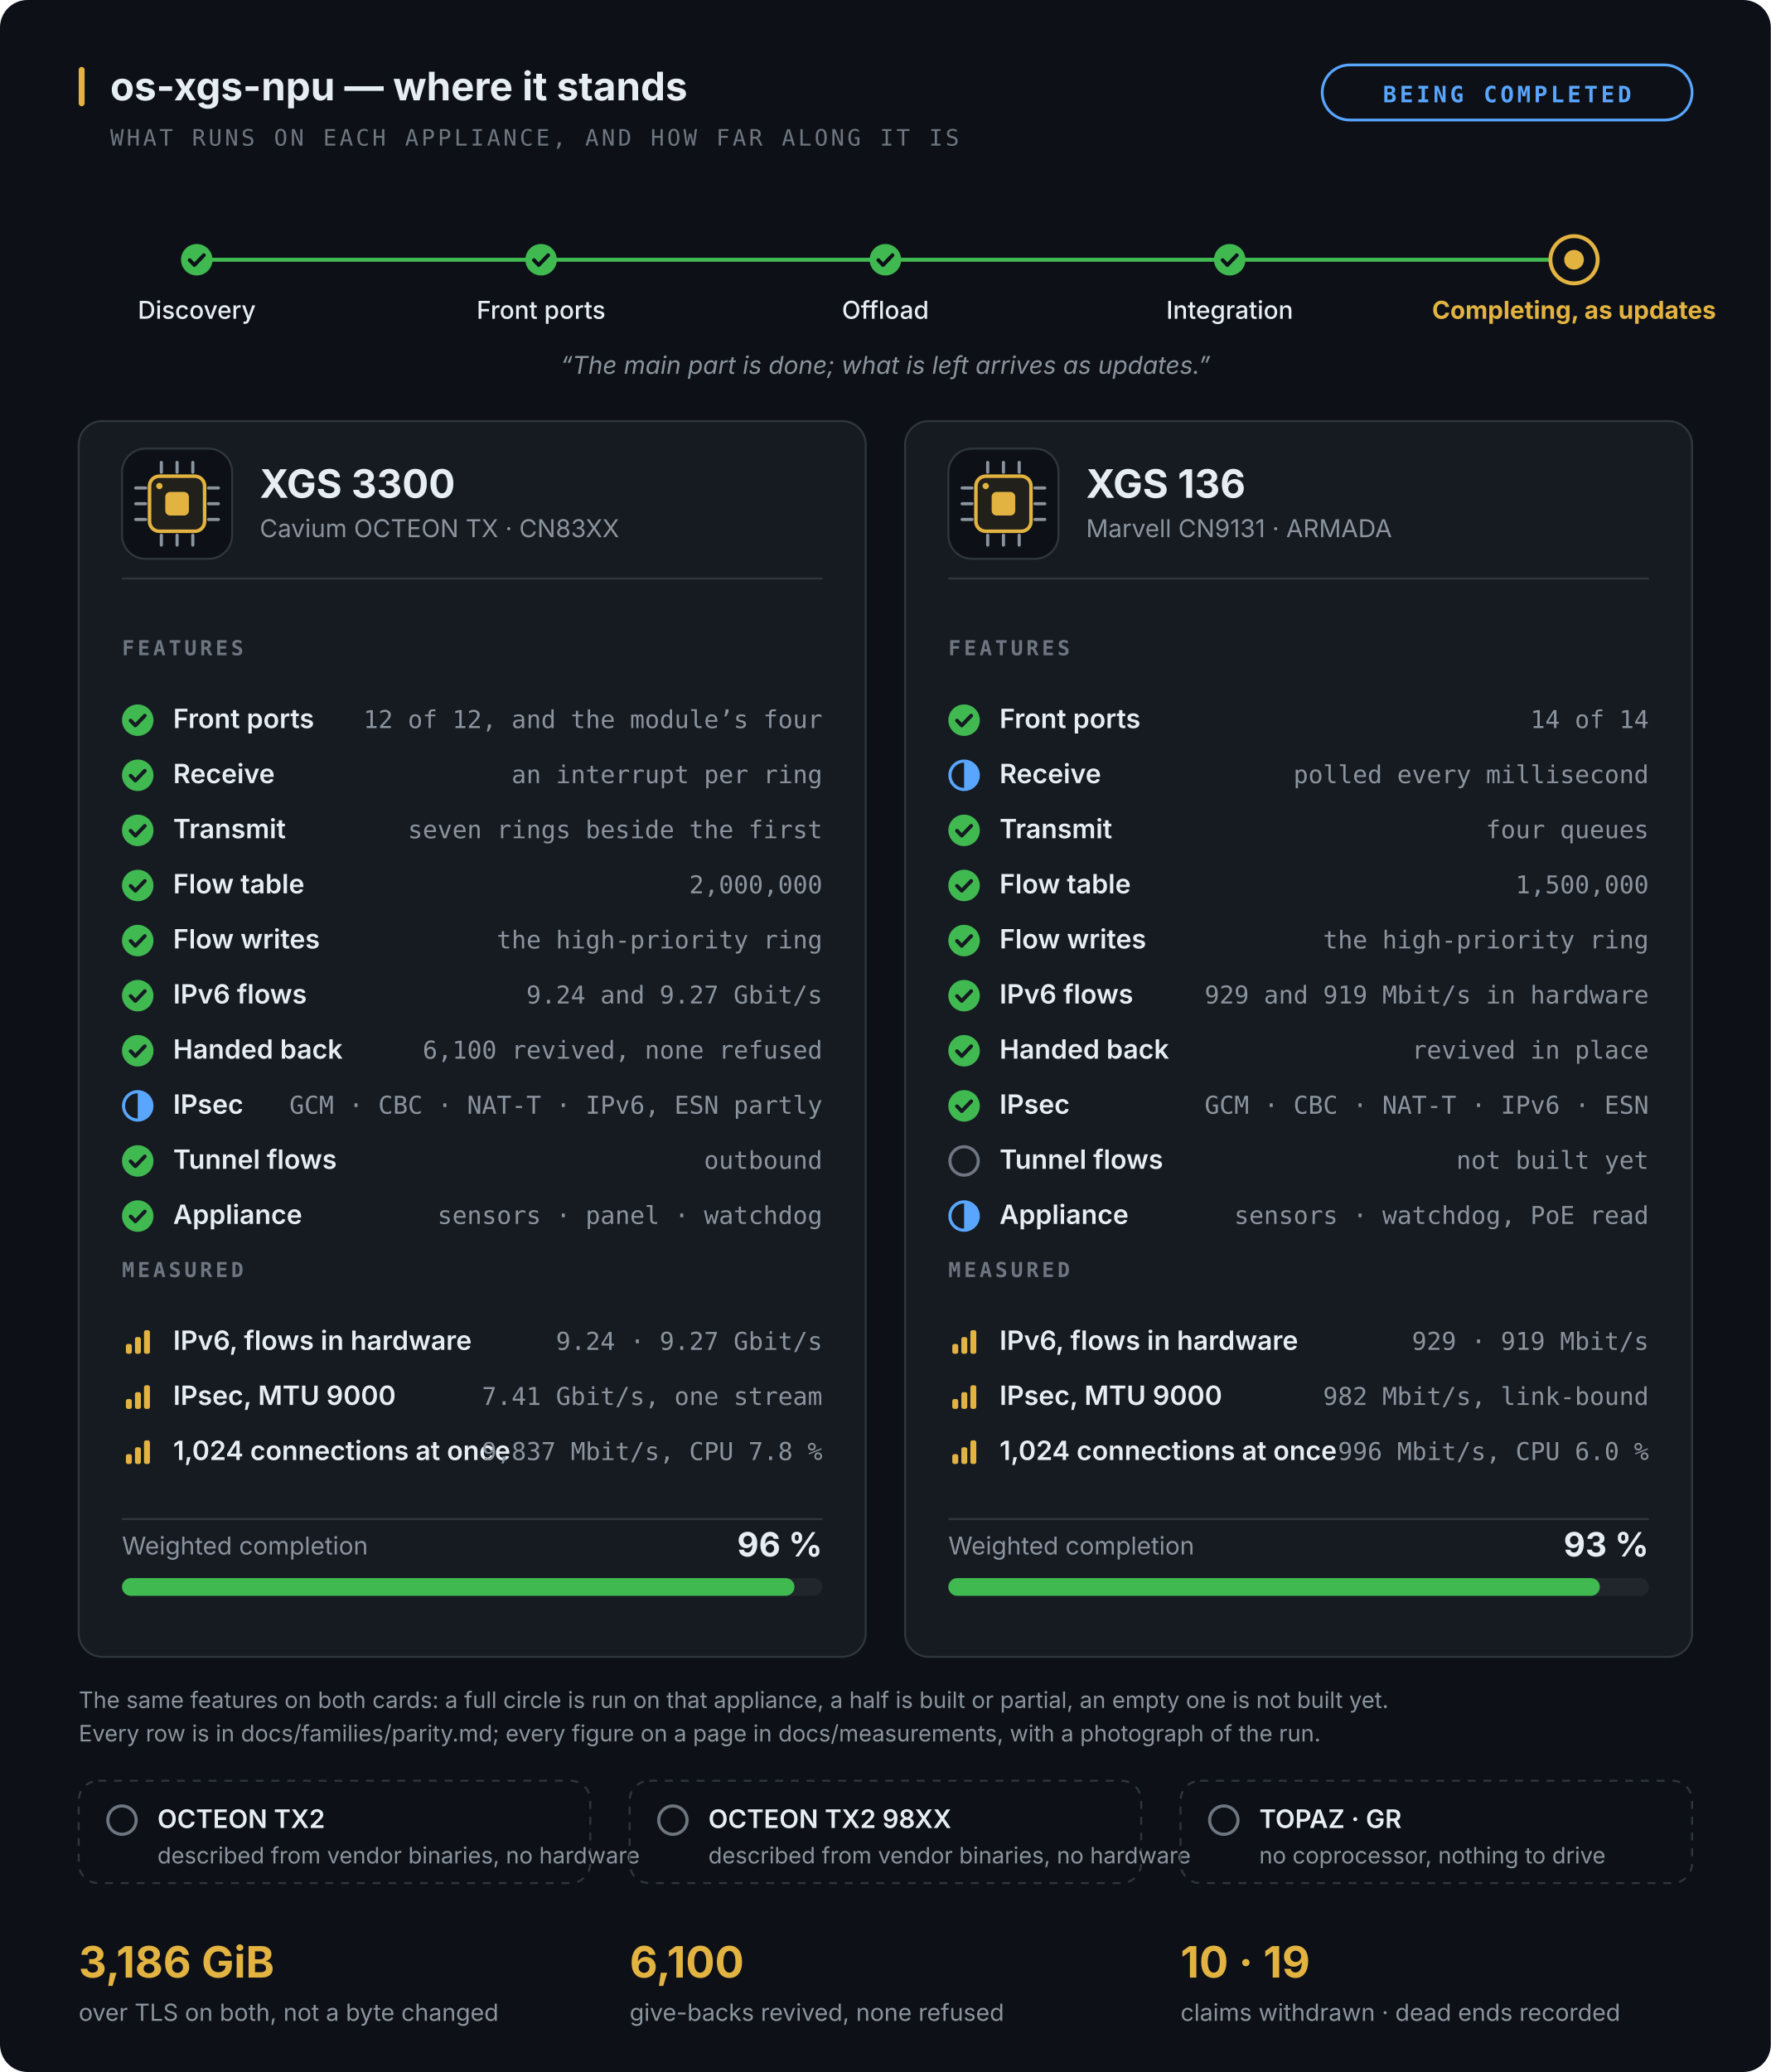
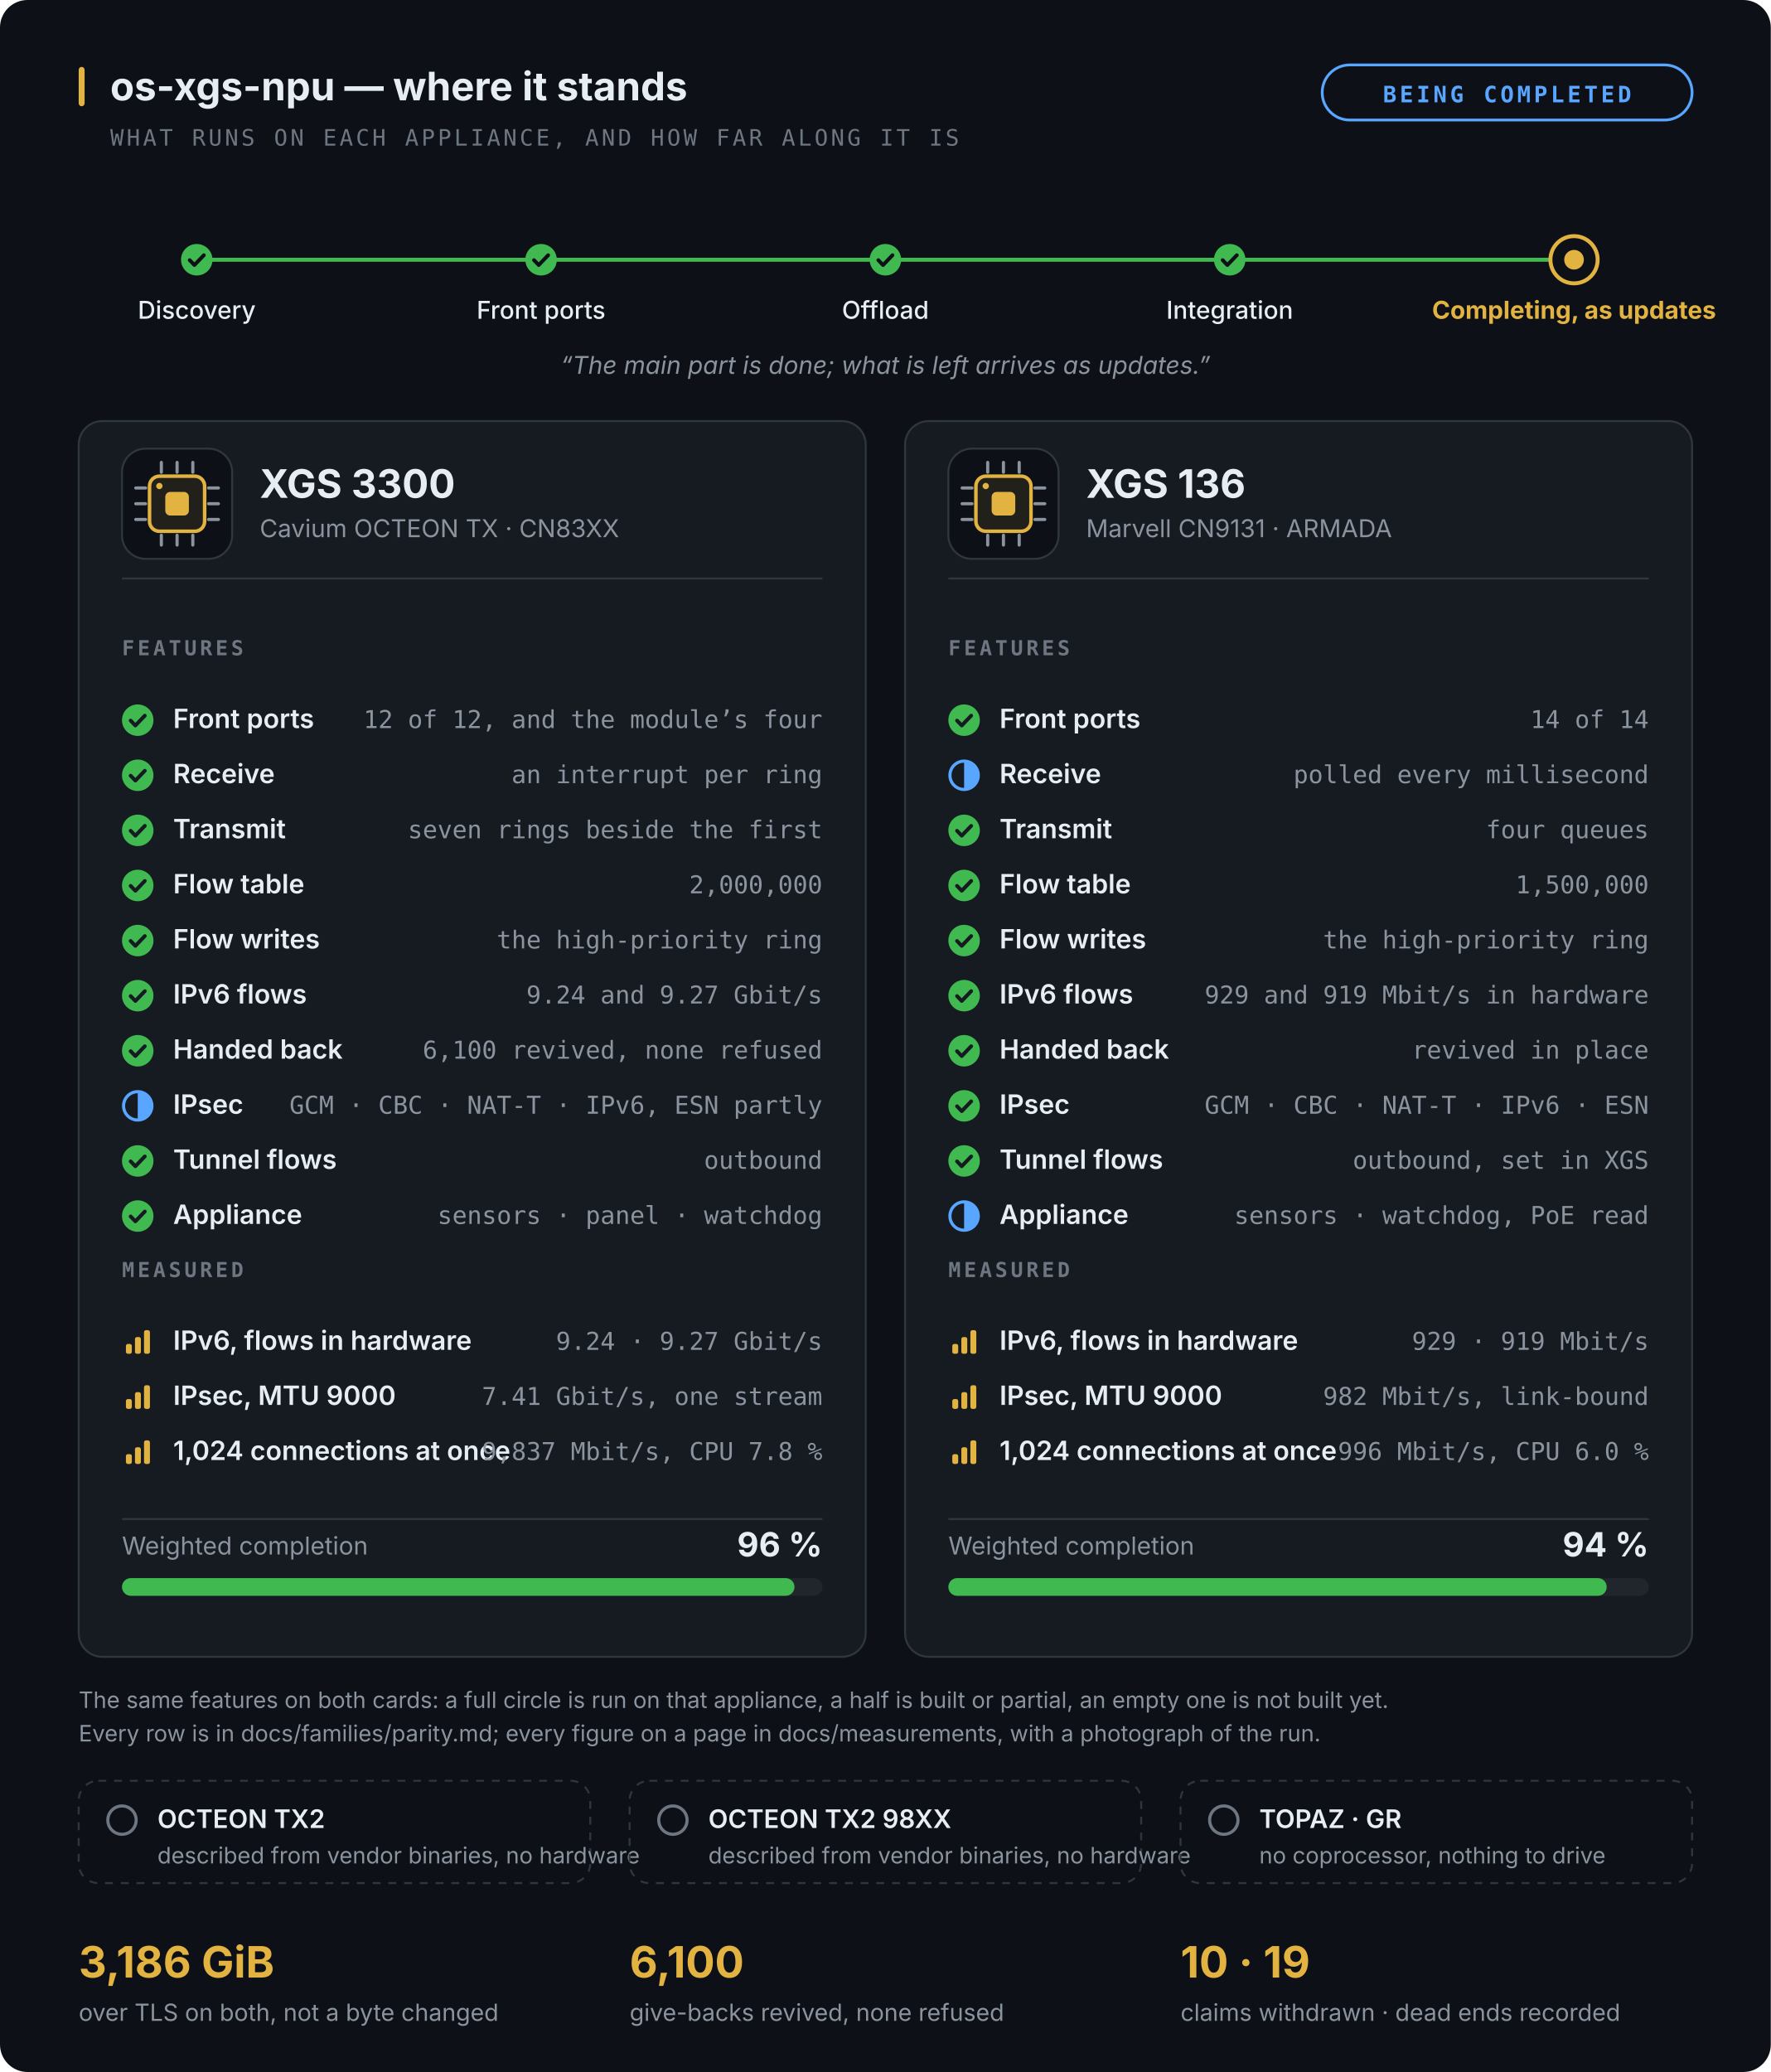
- <svg xmlns="http://www.w3.org/2000/svg" viewBox="0 0 900 1053" width="900" height="1053" role="img" aria-label="os-xgs-npu status. Stage: discovery, front ports, offload and integration done, the work-in-progress notice lifted; what is left being completed as updates. XGS 3300, Cavium OCTEON TX and CN83XX: Front ports: 12 of 12, and the module's four; Receive: an interrupt per ring; Transmit: seven rings beside the first; Flow table: 2,000,000; Flow writes: the high-priority ring; IPv6 flows: 9.24 and 9.27 Gbit/s; Handed back: 6,100 revived, none refused; IPsec: GCM and CBC and NAT-T and IPv6, ESN partly; Tunnel flows: outbound; Appliance: sensors and panel and watchdog; IPv6, flows in hardware: 9.24 and 9.27 Gbit/s; IPsec, MTU 9000: 7.41 Gbit/s, one stream; 1,024 connections at once: 9,837 Mbit/s, CPU 7.8 %; weighted completion 96 per cent. XGS 136, Marvell CN9131 and ARMADA: Front ports: 14 of 14; Receive: polled every millisecond; Transmit: four queues; Flow table: 1,500,000; Flow writes: the high-priority ring; IPv6 flows: 929 and 919 Mbit/s in hardware; Handed back: revived in place; IPsec: GCM and CBC and NAT-T and IPv6 and ESN; Tunnel flows: not built yet; Appliance: sensors and watchdog, PoE read; IPv6, flows in hardware: 929 and 919 Mbit/s; IPsec, MTU 9000: 982 Mbit/s, link-bound; 1,024 connections at once: 996 Mbit/s, CPU 6.0 %; weighted completion 93 per cent. OCTEON TX2 and TX2 98XX described only; TOPAZ and GR have no coprocessor. 3,186 GiB over TLS on both, not a byte changed; 6,100 give-backs revived, none refused; 10 and 19 claims withdrawn and dead ends recorded.">
+ <svg xmlns="http://www.w3.org/2000/svg" viewBox="0 0 900 1053" width="900" height="1053" role="img" aria-label="os-xgs-npu status. Stage: discovery, front ports, offload and integration done, the work-in-progress notice lifted; what is left being completed as updates. XGS 3300, Cavium OCTEON TX and CN83XX: Front ports: 12 of 12, and the module's four; Receive: an interrupt per ring; Transmit: seven rings beside the first; Flow table: 2,000,000; Flow writes: the high-priority ring; IPv6 flows: 9.24 and 9.27 Gbit/s; Handed back: 6,100 revived, none refused; IPsec: GCM and CBC and NAT-T and IPv6, ESN partly; Tunnel flows: outbound; Appliance: sensors and panel and watchdog; IPv6, flows in hardware: 9.24 and 9.27 Gbit/s; IPsec, MTU 9000: 7.41 Gbit/s, one stream; 1,024 connections at once: 9,837 Mbit/s, CPU 7.8 %; weighted completion 96 per cent. XGS 136, Marvell CN9131 and ARMADA: Front ports: 14 of 14; Receive: polled every millisecond; Transmit: four queues; Flow table: 1,500,000; Flow writes: the high-priority ring; IPv6 flows: 929 and 919 Mbit/s in hardware; Handed back: revived in place; IPsec: GCM and CBC and NAT-T and IPv6 and ESN; Tunnel flows: outbound, set in XGS; Appliance: sensors and watchdog, PoE read; IPv6, flows in hardware: 929 and 919 Mbit/s; IPsec, MTU 9000: 982 Mbit/s, link-bound; 1,024 connections at once: 996 Mbit/s, CPU 6.0 %; weighted completion 94 per cent. OCTEON TX2 and TX2 98XX described only; TOPAZ and GR have no coprocessor. 3,186 GiB over TLS on both, not a byte changed; 6,100 give-backs revived, none refused; 10 and 19 claims withdrawn and dead ends recorded.">
  <rect width="900" height="1053" rx="14" fill="#0D1117" />
  <rect x="40" y="34" width="3" height="20" rx="1.5" fill="#E3B341" />
  <text x="56" y="51" font-family="ui-sans-serif,-apple-system,Segoe UI,Inter,Helvetica,Arial,sans-serif" font-size="20" font-weight="700" fill="#E6EDF3" text-anchor="start">os-xgs-npu — where it stands</text>
  <text x="56" y="74" font-family="ui-monospace,SFMono-Regular,Menlo,Consolas,monospace" font-size="11.5" font-weight="400" fill="#6E7681" text-anchor="start" letter-spacing="1.4">WHAT RUNS ON EACH APPLIANCE, AND HOW FAR ALONG IT IS</text>
  <rect x="672" y="33" width="188" height="28" rx="14" fill="none" stroke="#58A6FF" stroke-width="1.4" />
  <text x="766" y="52" font-family="ui-monospace,SFMono-Regular,Menlo,Consolas,monospace" font-size="11.5" font-weight="700" fill="#58A6FF" text-anchor="middle" letter-spacing="1.6">BEING COMPLETED</text>
  <line x1="100" y1="132" x2="800" y2="132" stroke="#30363D" stroke-width="2" />
  <line x1="100" y1="132" x2="800" y2="132" stroke="#3FB950" stroke-width="2" />
  <circle cx="100" cy="132" r="8" fill="#3FB950" />
  <path d="M96.4 132.2 l2.4 2.5 l4.8 -5" fill="none" stroke="#0D1117" stroke-width="1.9" stroke-linecap="round" stroke-linejoin="round" />
  <text x="100" y="162" font-family="ui-sans-serif,-apple-system,Segoe UI,Inter,Helvetica,Arial,sans-serif" font-size="12.5" font-weight="500" fill="#E6EDF3" text-anchor="middle">Discovery</text>
  <circle cx="275" cy="132" r="8" fill="#3FB950" />
  <path d="M271.4 132.2 l2.4 2.5 l4.8 -5" fill="none" stroke="#0D1117" stroke-width="1.9" stroke-linecap="round" stroke-linejoin="round" />
  <text x="275" y="162" font-family="ui-sans-serif,-apple-system,Segoe UI,Inter,Helvetica,Arial,sans-serif" font-size="12.5" font-weight="500" fill="#E6EDF3" text-anchor="middle">Front ports</text>
  <circle cx="450" cy="132" r="8" fill="#3FB950" />
  <path d="M446.4 132.2 l2.4 2.5 l4.8 -5" fill="none" stroke="#0D1117" stroke-width="1.9" stroke-linecap="round" stroke-linejoin="round" />
  <text x="450" y="162" font-family="ui-sans-serif,-apple-system,Segoe UI,Inter,Helvetica,Arial,sans-serif" font-size="12.5" font-weight="500" fill="#E6EDF3" text-anchor="middle">Offload</text>
  <circle cx="625" cy="132" r="8" fill="#3FB950" />
  <path d="M621.4 132.2 l2.4 2.5 l4.8 -5" fill="none" stroke="#0D1117" stroke-width="1.9" stroke-linecap="round" stroke-linejoin="round" />
  <text x="625" y="162" font-family="ui-sans-serif,-apple-system,Segoe UI,Inter,Helvetica,Arial,sans-serif" font-size="12.5" font-weight="500" fill="#E6EDF3" text-anchor="middle">Integration</text>
  <circle cx="800" cy="132" r="12" fill="#0D1117" stroke="#E3B341" stroke-width="2" />
  <circle cx="800" cy="132" r="5" fill="#E3B341" />
  <text x="800" y="162" font-family="ui-sans-serif,-apple-system,Segoe UI,Inter,Helvetica,Arial,sans-serif" font-size="12.5" font-weight="700" fill="#E3B341" text-anchor="middle">Completing, as updates</text>
  <text x="450.0" y="190" font-family="ui-sans-serif,-apple-system,Segoe UI,Inter,Helvetica,Arial,sans-serif" font-size="12.5" font-weight="400" fill="#8B949E" text-anchor="middle" font-style="italic">“The main part is done; what is left arrives as updates.”</text>
  <rect x="40" y="214" width="400" height="628" rx="12" fill="#161B22" stroke="#30363D" />
  <rect x="62" y="228" width="56" height="56" rx="12" fill="#0D1117" stroke="#30363D" />
  <path d="M82.0 240.0 v-5 M82.0 272.0 v5 M74.0 248.0 h-5 M106.0 248.0 h5" stroke="#8B949E" stroke-width="1.6" stroke-linecap="round" fill="none" />
  <path d="M90.0 240.0 v-5 M90.0 272.0 v5 M74.0 256.0 h-5 M106.0 256.0 h5" stroke="#8B949E" stroke-width="1.6" stroke-linecap="round" fill="none" />
  <path d="M98.0 240.0 v-5 M98.0 272.0 v5 M74.0 264.0 h-5 M106.0 264.0 h5" stroke="#8B949E" stroke-width="1.6" stroke-linecap="round" fill="none" />
  <rect x="76.0" y="242.0" width="28" height="28" rx="5" fill="#E3B341" fill-opacity="0.10" stroke="#E3B341" stroke-width="1.8" />
  <rect x="84.0" y="250.0" width="12" height="12" rx="2.5" fill="#E3B341" />
  <circle cx="81.0" cy="247.0" r="1.6" fill="#E3B341" />
  <text x="132" y="253" font-family="ui-sans-serif,-apple-system,Segoe UI,Inter,Helvetica,Arial,sans-serif" font-size="20" font-weight="700" fill="#E6EDF3" text-anchor="start">XGS 3300</text>
  <text x="132" y="273" font-family="ui-sans-serif,-apple-system,Segoe UI,Inter,Helvetica,Arial,sans-serif" font-size="12.5" font-weight="400" fill="#8B949E" text-anchor="start">Cavium OCTEON TX · CN83XX</text>
  <line x1="62" y1="294" x2="418" y2="294" stroke="#30363D" />
  <text x="62" y="333" font-family="ui-monospace,SFMono-Regular,Menlo,Consolas,monospace" font-size="10.5" font-weight="700" fill="#6E7681" text-anchor="start" letter-spacing="1.6">FEATURES</text>
  <circle cx="70" cy="366" r="8" fill="#3FB950" />
  <path d="M66.4 366.2 l2.4 2.5 l4.8 -5" fill="none" stroke="#161B22" stroke-width="1.9" stroke-linecap="round" stroke-linejoin="round" />
  <text x="88" y="370" font-family="ui-sans-serif,-apple-system,Segoe UI,Inter,Helvetica,Arial,sans-serif" font-size="13.5" font-weight="600" fill="#E6EDF3" text-anchor="start">Front ports</text>
  <text x="418" y="370" font-family="ui-monospace,SFMono-Regular,Menlo,Consolas,monospace" font-size="12.5" font-weight="400" fill="#8B949E" text-anchor="end">12 of 12, and the module’s four</text>
  <circle cx="70" cy="394" r="8" fill="#3FB950" />
  <path d="M66.4 394.2 l2.4 2.5 l4.8 -5" fill="none" stroke="#161B22" stroke-width="1.9" stroke-linecap="round" stroke-linejoin="round" />
  <text x="88" y="398" font-family="ui-sans-serif,-apple-system,Segoe UI,Inter,Helvetica,Arial,sans-serif" font-size="13.5" font-weight="600" fill="#E6EDF3" text-anchor="start">Receive</text>
  <text x="418" y="398" font-family="ui-monospace,SFMono-Regular,Menlo,Consolas,monospace" font-size="12.5" font-weight="400" fill="#8B949E" text-anchor="end">an interrupt per ring</text>
  <circle cx="70" cy="422" r="8" fill="#3FB950" />
  <path d="M66.4 422.2 l2.4 2.5 l4.8 -5" fill="none" stroke="#161B22" stroke-width="1.9" stroke-linecap="round" stroke-linejoin="round" />
  <text x="88" y="426" font-family="ui-sans-serif,-apple-system,Segoe UI,Inter,Helvetica,Arial,sans-serif" font-size="13.5" font-weight="600" fill="#E6EDF3" text-anchor="start">Transmit</text>
  <text x="418" y="426" font-family="ui-monospace,SFMono-Regular,Menlo,Consolas,monospace" font-size="12.5" font-weight="400" fill="#8B949E" text-anchor="end">seven rings beside the first</text>
  <circle cx="70" cy="450" r="8" fill="#3FB950" />
  <path d="M66.4 450.2 l2.4 2.5 l4.8 -5" fill="none" stroke="#161B22" stroke-width="1.9" stroke-linecap="round" stroke-linejoin="round" />
  <text x="88" y="454" font-family="ui-sans-serif,-apple-system,Segoe UI,Inter,Helvetica,Arial,sans-serif" font-size="13.5" font-weight="600" fill="#E6EDF3" text-anchor="start">Flow table</text>
  <text x="418" y="454" font-family="ui-monospace,SFMono-Regular,Menlo,Consolas,monospace" font-size="12.5" font-weight="400" fill="#8B949E" text-anchor="end">2,000,000</text>
  <circle cx="70" cy="478" r="8" fill="#3FB950" />
  <path d="M66.4 478.2 l2.4 2.5 l4.8 -5" fill="none" stroke="#161B22" stroke-width="1.9" stroke-linecap="round" stroke-linejoin="round" />
  <text x="88" y="482" font-family="ui-sans-serif,-apple-system,Segoe UI,Inter,Helvetica,Arial,sans-serif" font-size="13.5" font-weight="600" fill="#E6EDF3" text-anchor="start">Flow writes</text>
  <text x="418" y="482" font-family="ui-monospace,SFMono-Regular,Menlo,Consolas,monospace" font-size="12.5" font-weight="400" fill="#8B949E" text-anchor="end">the high-priority ring</text>
  <circle cx="70" cy="506" r="8" fill="#3FB950" />
  <path d="M66.4 506.2 l2.4 2.5 l4.8 -5" fill="none" stroke="#161B22" stroke-width="1.9" stroke-linecap="round" stroke-linejoin="round" />
  <text x="88" y="510" font-family="ui-sans-serif,-apple-system,Segoe UI,Inter,Helvetica,Arial,sans-serif" font-size="13.5" font-weight="600" fill="#E6EDF3" text-anchor="start">IPv6 flows</text>
  <text x="418" y="510" font-family="ui-monospace,SFMono-Regular,Menlo,Consolas,monospace" font-size="12.5" font-weight="400" fill="#8B949E" text-anchor="end">9.24 and 9.27 Gbit/s</text>
  <circle cx="70" cy="534" r="8" fill="#3FB950" />
  <path d="M66.4 534.2 l2.4 2.5 l4.8 -5" fill="none" stroke="#161B22" stroke-width="1.9" stroke-linecap="round" stroke-linejoin="round" />
  <text x="88" y="538" font-family="ui-sans-serif,-apple-system,Segoe UI,Inter,Helvetica,Arial,sans-serif" font-size="13.5" font-weight="600" fill="#E6EDF3" text-anchor="start">Handed back</text>
  <text x="418" y="538" font-family="ui-monospace,SFMono-Regular,Menlo,Consolas,monospace" font-size="12.5" font-weight="400" fill="#8B949E" text-anchor="end">6,100 revived, none refused</text>
  <circle cx="70" cy="562" r="7.2" fill="none" stroke="#58A6FF" stroke-width="1.6" />
  <path d="M70 554.8 A7.2 7.2 0 0 1 70 569.2 Z" fill="#58A6FF" />
  <text x="88" y="566" font-family="ui-sans-serif,-apple-system,Segoe UI,Inter,Helvetica,Arial,sans-serif" font-size="13.5" font-weight="600" fill="#E6EDF3" text-anchor="start">IPsec</text>
  <text x="418" y="566" font-family="ui-monospace,SFMono-Regular,Menlo,Consolas,monospace" font-size="12.5" font-weight="400" fill="#8B949E" text-anchor="end">GCM · CBC · NAT-T · IPv6, ESN partly</text>
  <circle cx="70" cy="590" r="8" fill="#3FB950" />
  <path d="M66.4 590.2 l2.4 2.5 l4.8 -5" fill="none" stroke="#161B22" stroke-width="1.9" stroke-linecap="round" stroke-linejoin="round" />
  <text x="88" y="594" font-family="ui-sans-serif,-apple-system,Segoe UI,Inter,Helvetica,Arial,sans-serif" font-size="13.5" font-weight="600" fill="#E6EDF3" text-anchor="start">Tunnel flows</text>
  <text x="418" y="594" font-family="ui-monospace,SFMono-Regular,Menlo,Consolas,monospace" font-size="12.5" font-weight="400" fill="#8B949E" text-anchor="end">outbound</text>
  <circle cx="70" cy="618" r="8" fill="#3FB950" />
  <path d="M66.4 618.2 l2.4 2.5 l4.8 -5" fill="none" stroke="#161B22" stroke-width="1.9" stroke-linecap="round" stroke-linejoin="round" />
  <text x="88" y="622" font-family="ui-sans-serif,-apple-system,Segoe UI,Inter,Helvetica,Arial,sans-serif" font-size="13.5" font-weight="600" fill="#E6EDF3" text-anchor="start">Appliance</text>
  <text x="418" y="622" font-family="ui-monospace,SFMono-Regular,Menlo,Consolas,monospace" font-size="12.5" font-weight="400" fill="#8B949E" text-anchor="end">sensors · panel · watchdog</text>
  <text x="62" y="649" font-family="ui-monospace,SFMono-Regular,Menlo,Consolas,monospace" font-size="10.5" font-weight="700" fill="#6E7681" text-anchor="start" letter-spacing="1.6">MEASURED</text>
  <rect x="64.0" y="683" width="3" height="5" rx="1" fill="#E3B341" />
  <rect x="68.6" y="679.5" width="3" height="8.5" rx="1" fill="#E3B341" />
  <rect x="73.2" y="676" width="3" height="12" rx="1" fill="#E3B341" />
  <text x="88" y="686" font-family="ui-sans-serif,-apple-system,Segoe UI,Inter,Helvetica,Arial,sans-serif" font-size="13.5" font-weight="600" fill="#E6EDF3" text-anchor="start">IPv6, flows in hardware</text>
  <text x="418" y="686" font-family="ui-monospace,SFMono-Regular,Menlo,Consolas,monospace" font-size="12.5" font-weight="400" fill="#8B949E" text-anchor="end">9.24 · 9.27 Gbit/s</text>
  <rect x="64.0" y="711" width="3" height="5" rx="1" fill="#E3B341" />
  <rect x="68.6" y="707.5" width="3" height="8.5" rx="1" fill="#E3B341" />
  <rect x="73.2" y="704" width="3" height="12" rx="1" fill="#E3B341" />
  <text x="88" y="714" font-family="ui-sans-serif,-apple-system,Segoe UI,Inter,Helvetica,Arial,sans-serif" font-size="13.5" font-weight="600" fill="#E6EDF3" text-anchor="start">IPsec, MTU 9000</text>
  <text x="418" y="714" font-family="ui-monospace,SFMono-Regular,Menlo,Consolas,monospace" font-size="12.5" font-weight="400" fill="#8B949E" text-anchor="end">7.41 Gbit/s, one stream</text>
  <rect x="64.0" y="739" width="3" height="5" rx="1" fill="#E3B341" />
  <rect x="68.6" y="735.5" width="3" height="8.5" rx="1" fill="#E3B341" />
  <rect x="73.2" y="732" width="3" height="12" rx="1" fill="#E3B341" />
  <text x="88" y="742" font-family="ui-sans-serif,-apple-system,Segoe UI,Inter,Helvetica,Arial,sans-serif" font-size="13.5" font-weight="600" fill="#E6EDF3" text-anchor="start">1,024 connections at once</text>
  <text x="418" y="742" font-family="ui-monospace,SFMono-Regular,Menlo,Consolas,monospace" font-size="12.5" font-weight="400" fill="#8B949E" text-anchor="end">9,837 Mbit/s, CPU 7.8 %</text>
  <line x1="62" y1="772" x2="418" y2="772" stroke="#30363D" />
  <text x="62" y="790" font-family="ui-sans-serif,-apple-system,Segoe UI,Inter,Helvetica,Arial,sans-serif" font-size="12.5" font-weight="400" fill="#8B949E" text-anchor="start">Weighted completion</text>
  <text x="418" y="791" font-family="ui-sans-serif,-apple-system,Segoe UI,Inter,Helvetica,Arial,sans-serif" font-size="17" font-weight="700" fill="#E6EDF3" text-anchor="end">96 %</text>
  <rect x="62" y="802" width="356" height="9" rx="4.5" fill="#21262D" />
  <rect x="62" y="802" width="341.8" height="9" rx="4.5" fill="#3FB950" />
  <rect x="460" y="214" width="400" height="628" rx="12" fill="#161B22" stroke="#30363D" />
  <rect x="482" y="228" width="56" height="56" rx="12" fill="#0D1117" stroke="#30363D" />
  <path d="M502.0 240.0 v-5 M502.0 272.0 v5 M494.0 248.0 h-5 M526.0 248.0 h5" stroke="#8B949E" stroke-width="1.6" stroke-linecap="round" fill="none" />
  <path d="M510.0 240.0 v-5 M510.0 272.0 v5 M494.0 256.0 h-5 M526.0 256.0 h5" stroke="#8B949E" stroke-width="1.6" stroke-linecap="round" fill="none" />
  <path d="M518.0 240.0 v-5 M518.0 272.0 v5 M494.0 264.0 h-5 M526.0 264.0 h5" stroke="#8B949E" stroke-width="1.6" stroke-linecap="round" fill="none" />
  <rect x="496.0" y="242.0" width="28" height="28" rx="5" fill="#E3B341" fill-opacity="0.10" stroke="#E3B341" stroke-width="1.8" />
  <rect x="504.0" y="250.0" width="12" height="12" rx="2.5" fill="#E3B341" />
  <circle cx="501.0" cy="247.0" r="1.6" fill="#E3B341" />
  <text x="552" y="253" font-family="ui-sans-serif,-apple-system,Segoe UI,Inter,Helvetica,Arial,sans-serif" font-size="20" font-weight="700" fill="#E6EDF3" text-anchor="start">XGS 136</text>
  <text x="552" y="273" font-family="ui-sans-serif,-apple-system,Segoe UI,Inter,Helvetica,Arial,sans-serif" font-size="12.5" font-weight="400" fill="#8B949E" text-anchor="start">Marvell CN9131 · ARMADA</text>
  <line x1="482" y1="294" x2="838" y2="294" stroke="#30363D" />
  <text x="482" y="333" font-family="ui-monospace,SFMono-Regular,Menlo,Consolas,monospace" font-size="10.5" font-weight="700" fill="#6E7681" text-anchor="start" letter-spacing="1.6">FEATURES</text>
  <circle cx="490" cy="366" r="8" fill="#3FB950" />
  <path d="M486.4 366.2 l2.4 2.5 l4.8 -5" fill="none" stroke="#161B22" stroke-width="1.9" stroke-linecap="round" stroke-linejoin="round" />
  <text x="508" y="370" font-family="ui-sans-serif,-apple-system,Segoe UI,Inter,Helvetica,Arial,sans-serif" font-size="13.5" font-weight="600" fill="#E6EDF3" text-anchor="start">Front ports</text>
  <text x="838" y="370" font-family="ui-monospace,SFMono-Regular,Menlo,Consolas,monospace" font-size="12.5" font-weight="400" fill="#8B949E" text-anchor="end">14 of 14</text>
  <circle cx="490" cy="394" r="7.2" fill="none" stroke="#58A6FF" stroke-width="1.6" />
  <path d="M490 386.8 A7.2 7.2 0 0 1 490 401.2 Z" fill="#58A6FF" />
  <text x="508" y="398" font-family="ui-sans-serif,-apple-system,Segoe UI,Inter,Helvetica,Arial,sans-serif" font-size="13.5" font-weight="600" fill="#E6EDF3" text-anchor="start">Receive</text>
  <text x="838" y="398" font-family="ui-monospace,SFMono-Regular,Menlo,Consolas,monospace" font-size="12.5" font-weight="400" fill="#8B949E" text-anchor="end">polled every millisecond</text>
  <circle cx="490" cy="422" r="8" fill="#3FB950" />
  <path d="M486.4 422.2 l2.4 2.5 l4.8 -5" fill="none" stroke="#161B22" stroke-width="1.9" stroke-linecap="round" stroke-linejoin="round" />
  <text x="508" y="426" font-family="ui-sans-serif,-apple-system,Segoe UI,Inter,Helvetica,Arial,sans-serif" font-size="13.5" font-weight="600" fill="#E6EDF3" text-anchor="start">Transmit</text>
  <text x="838" y="426" font-family="ui-monospace,SFMono-Regular,Menlo,Consolas,monospace" font-size="12.5" font-weight="400" fill="#8B949E" text-anchor="end">four queues</text>
  <circle cx="490" cy="450" r="8" fill="#3FB950" />
  <path d="M486.4 450.2 l2.4 2.5 l4.8 -5" fill="none" stroke="#161B22" stroke-width="1.9" stroke-linecap="round" stroke-linejoin="round" />
  <text x="508" y="454" font-family="ui-sans-serif,-apple-system,Segoe UI,Inter,Helvetica,Arial,sans-serif" font-size="13.5" font-weight="600" fill="#E6EDF3" text-anchor="start">Flow table</text>
  <text x="838" y="454" font-family="ui-monospace,SFMono-Regular,Menlo,Consolas,monospace" font-size="12.5" font-weight="400" fill="#8B949E" text-anchor="end">1,500,000</text>
  <circle cx="490" cy="478" r="8" fill="#3FB950" />
  <path d="M486.4 478.2 l2.4 2.5 l4.8 -5" fill="none" stroke="#161B22" stroke-width="1.9" stroke-linecap="round" stroke-linejoin="round" />
  <text x="508" y="482" font-family="ui-sans-serif,-apple-system,Segoe UI,Inter,Helvetica,Arial,sans-serif" font-size="13.5" font-weight="600" fill="#E6EDF3" text-anchor="start">Flow writes</text>
  <text x="838" y="482" font-family="ui-monospace,SFMono-Regular,Menlo,Consolas,monospace" font-size="12.5" font-weight="400" fill="#8B949E" text-anchor="end">the high-priority ring</text>
  <circle cx="490" cy="506" r="8" fill="#3FB950" />
  <path d="M486.4 506.2 l2.4 2.5 l4.8 -5" fill="none" stroke="#161B22" stroke-width="1.9" stroke-linecap="round" stroke-linejoin="round" />
  <text x="508" y="510" font-family="ui-sans-serif,-apple-system,Segoe UI,Inter,Helvetica,Arial,sans-serif" font-size="13.5" font-weight="600" fill="#E6EDF3" text-anchor="start">IPv6 flows</text>
  <text x="838" y="510" font-family="ui-monospace,SFMono-Regular,Menlo,Consolas,monospace" font-size="12.5" font-weight="400" fill="#8B949E" text-anchor="end">929 and 919 Mbit/s in hardware</text>
  <circle cx="490" cy="534" r="8" fill="#3FB950" />
  <path d="M486.4 534.2 l2.4 2.5 l4.8 -5" fill="none" stroke="#161B22" stroke-width="1.9" stroke-linecap="round" stroke-linejoin="round" />
  <text x="508" y="538" font-family="ui-sans-serif,-apple-system,Segoe UI,Inter,Helvetica,Arial,sans-serif" font-size="13.5" font-weight="600" fill="#E6EDF3" text-anchor="start">Handed back</text>
  <text x="838" y="538" font-family="ui-monospace,SFMono-Regular,Menlo,Consolas,monospace" font-size="12.5" font-weight="400" fill="#8B949E" text-anchor="end">revived in place</text>
  <circle cx="490" cy="562" r="8" fill="#3FB950" />
  <path d="M486.4 562.2 l2.4 2.5 l4.8 -5" fill="none" stroke="#161B22" stroke-width="1.9" stroke-linecap="round" stroke-linejoin="round" />
  <text x="508" y="566" font-family="ui-sans-serif,-apple-system,Segoe UI,Inter,Helvetica,Arial,sans-serif" font-size="13.5" font-weight="600" fill="#E6EDF3" text-anchor="start">IPsec</text>
  <text x="838" y="566" font-family="ui-monospace,SFMono-Regular,Menlo,Consolas,monospace" font-size="12.5" font-weight="400" fill="#8B949E" text-anchor="end">GCM · CBC · NAT-T · IPv6 · ESN</text>
-   <circle cx="490" cy="590" r="7.2" fill="none" stroke="#6E7681" stroke-width="1.6" />
+   <circle cx="490" cy="590" r="8" fill="#3FB950" />
+   <path d="M486.4 590.2 l2.4 2.5 l4.8 -5" fill="none" stroke="#161B22" stroke-width="1.9" stroke-linecap="round" stroke-linejoin="round" />
  <text x="508" y="594" font-family="ui-sans-serif,-apple-system,Segoe UI,Inter,Helvetica,Arial,sans-serif" font-size="13.5" font-weight="600" fill="#E6EDF3" text-anchor="start">Tunnel flows</text>
-   <text x="838" y="594" font-family="ui-monospace,SFMono-Regular,Menlo,Consolas,monospace" font-size="12.5" font-weight="400" fill="#8B949E" text-anchor="end">not built yet</text>
+   <text x="838" y="594" font-family="ui-monospace,SFMono-Regular,Menlo,Consolas,monospace" font-size="12.5" font-weight="400" fill="#8B949E" text-anchor="end">outbound, set in XGS</text>
  <circle cx="490" cy="618" r="7.2" fill="none" stroke="#58A6FF" stroke-width="1.6" />
  <path d="M490 610.8 A7.2 7.2 0 0 1 490 625.2 Z" fill="#58A6FF" />
  <text x="508" y="622" font-family="ui-sans-serif,-apple-system,Segoe UI,Inter,Helvetica,Arial,sans-serif" font-size="13.5" font-weight="600" fill="#E6EDF3" text-anchor="start">Appliance</text>
  <text x="838" y="622" font-family="ui-monospace,SFMono-Regular,Menlo,Consolas,monospace" font-size="12.5" font-weight="400" fill="#8B949E" text-anchor="end">sensors · watchdog, PoE read</text>
  <text x="482" y="649" font-family="ui-monospace,SFMono-Regular,Menlo,Consolas,monospace" font-size="10.5" font-weight="700" fill="#6E7681" text-anchor="start" letter-spacing="1.6">MEASURED</text>
  <rect x="484.0" y="683" width="3" height="5" rx="1" fill="#E3B341" />
  <rect x="488.6" y="679.5" width="3" height="8.5" rx="1" fill="#E3B341" />
  <rect x="493.2" y="676" width="3" height="12" rx="1" fill="#E3B341" />
  <text x="508" y="686" font-family="ui-sans-serif,-apple-system,Segoe UI,Inter,Helvetica,Arial,sans-serif" font-size="13.5" font-weight="600" fill="#E6EDF3" text-anchor="start">IPv6, flows in hardware</text>
  <text x="838" y="686" font-family="ui-monospace,SFMono-Regular,Menlo,Consolas,monospace" font-size="12.5" font-weight="400" fill="#8B949E" text-anchor="end">929 · 919 Mbit/s</text>
  <rect x="484.0" y="711" width="3" height="5" rx="1" fill="#E3B341" />
  <rect x="488.6" y="707.5" width="3" height="8.5" rx="1" fill="#E3B341" />
  <rect x="493.2" y="704" width="3" height="12" rx="1" fill="#E3B341" />
  <text x="508" y="714" font-family="ui-sans-serif,-apple-system,Segoe UI,Inter,Helvetica,Arial,sans-serif" font-size="13.5" font-weight="600" fill="#E6EDF3" text-anchor="start">IPsec, MTU 9000</text>
  <text x="838" y="714" font-family="ui-monospace,SFMono-Regular,Menlo,Consolas,monospace" font-size="12.5" font-weight="400" fill="#8B949E" text-anchor="end">982 Mbit/s, link-bound</text>
  <rect x="484.0" y="739" width="3" height="5" rx="1" fill="#E3B341" />
  <rect x="488.6" y="735.5" width="3" height="8.5" rx="1" fill="#E3B341" />
  <rect x="493.2" y="732" width="3" height="12" rx="1" fill="#E3B341" />
  <text x="508" y="742" font-family="ui-sans-serif,-apple-system,Segoe UI,Inter,Helvetica,Arial,sans-serif" font-size="13.5" font-weight="600" fill="#E6EDF3" text-anchor="start">1,024 connections at once</text>
  <text x="838" y="742" font-family="ui-monospace,SFMono-Regular,Menlo,Consolas,monospace" font-size="12.5" font-weight="400" fill="#8B949E" text-anchor="end">996 Mbit/s, CPU 6.0 %</text>
  <line x1="482" y1="772" x2="838" y2="772" stroke="#30363D" />
  <text x="482" y="790" font-family="ui-sans-serif,-apple-system,Segoe UI,Inter,Helvetica,Arial,sans-serif" font-size="12.5" font-weight="400" fill="#8B949E" text-anchor="start">Weighted completion</text>
-   <text x="838" y="791" font-family="ui-sans-serif,-apple-system,Segoe UI,Inter,Helvetica,Arial,sans-serif" font-size="17" font-weight="700" fill="#E6EDF3" text-anchor="end">93 %</text>
+   <text x="838" y="791" font-family="ui-sans-serif,-apple-system,Segoe UI,Inter,Helvetica,Arial,sans-serif" font-size="17" font-weight="700" fill="#E6EDF3" text-anchor="end">94 %</text>
  <rect x="482" y="802" width="356" height="9" rx="4.5" fill="#21262D" />
-   <rect x="482" y="802" width="331.1" height="9" rx="4.5" fill="#3FB950" />
+   <rect x="482" y="802" width="334.6" height="9" rx="4.5" fill="#3FB950" />
  <text x="40" y="868" font-family="ui-sans-serif,-apple-system,Segoe UI,Inter,Helvetica,Arial,sans-serif" font-size="11.5" font-weight="400" fill="#8B949E" text-anchor="start">The same features on both cards: a full circle is run on that appliance, a half is built or partial, an empty one is not built yet.</text>
  <text x="40" y="885" font-family="ui-sans-serif,-apple-system,Segoe UI,Inter,Helvetica,Arial,sans-serif" font-size="11.5" font-weight="400" fill="#8B949E" text-anchor="start">Every row is in docs/families/parity.md; every figure on a page in docs/measurements, with a photograph of the run.</text>
  <rect x="40" y="905" width="260" height="52" rx="10" fill="none" stroke="#30363D" stroke-dasharray="4 4" />
  <circle cx="62" cy="925" r="7.2" fill="none" stroke="#6E7681" stroke-width="1.6" />
  <text x="80" y="929" font-family="ui-sans-serif,-apple-system,Segoe UI,Inter,Helvetica,Arial,sans-serif" font-size="13" font-weight="600" fill="#E6EDF3" text-anchor="start">OCTEON TX2</text>
  <text x="80" y="947" font-family="ui-sans-serif,-apple-system,Segoe UI,Inter,Helvetica,Arial,sans-serif" font-size="11.5" font-weight="400" fill="#8B949E" text-anchor="start">described from vendor binaries, no hardware</text>
  <rect x="320" y="905" width="260" height="52" rx="10" fill="none" stroke="#30363D" stroke-dasharray="4 4" />
  <circle cx="342" cy="925" r="7.2" fill="none" stroke="#6E7681" stroke-width="1.6" />
  <text x="360" y="929" font-family="ui-sans-serif,-apple-system,Segoe UI,Inter,Helvetica,Arial,sans-serif" font-size="13" font-weight="600" fill="#E6EDF3" text-anchor="start">OCTEON TX2 98XX</text>
  <text x="360" y="947" font-family="ui-sans-serif,-apple-system,Segoe UI,Inter,Helvetica,Arial,sans-serif" font-size="11.5" font-weight="400" fill="#8B949E" text-anchor="start">described from vendor binaries, no hardware</text>
  <rect x="600" y="905" width="260" height="52" rx="10" fill="none" stroke="#30363D" stroke-dasharray="4 4" />
  <circle cx="622" cy="925" r="7.2" fill="none" stroke="#6E7681" stroke-width="1.6" />
  <text x="640" y="929" font-family="ui-sans-serif,-apple-system,Segoe UI,Inter,Helvetica,Arial,sans-serif" font-size="13" font-weight="600" fill="#E6EDF3" text-anchor="start">TOPAZ · GR</text>
  <text x="640" y="947" font-family="ui-sans-serif,-apple-system,Segoe UI,Inter,Helvetica,Arial,sans-serif" font-size="11.5" font-weight="400" fill="#8B949E" text-anchor="start">no coprocessor, nothing to drive</text>
  <text x="40" y="1005" font-family="ui-sans-serif,-apple-system,Segoe UI,Inter,Helvetica,Arial,sans-serif" font-size="22" font-weight="700" fill="#E3B341" text-anchor="start">3,186 GiB</text>
  <text x="40" y="1027" font-family="ui-sans-serif,-apple-system,Segoe UI,Inter,Helvetica,Arial,sans-serif" font-size="12" font-weight="400" fill="#8B949E" text-anchor="start">over TLS on both, not a byte changed</text>
  <text x="320" y="1005" font-family="ui-sans-serif,-apple-system,Segoe UI,Inter,Helvetica,Arial,sans-serif" font-size="22" font-weight="700" fill="#E3B341" text-anchor="start">6,100</text>
  <text x="320" y="1027" font-family="ui-sans-serif,-apple-system,Segoe UI,Inter,Helvetica,Arial,sans-serif" font-size="12" font-weight="400" fill="#8B949E" text-anchor="start">give-backs revived, none refused</text>
  <text x="600" y="1005" font-family="ui-sans-serif,-apple-system,Segoe UI,Inter,Helvetica,Arial,sans-serif" font-size="22" font-weight="700" fill="#E3B341" text-anchor="start">10 · 19</text>
  <text x="600" y="1027" font-family="ui-sans-serif,-apple-system,Segoe UI,Inter,Helvetica,Arial,sans-serif" font-size="12" font-weight="400" fill="#8B949E" text-anchor="start">claims withdrawn · dead ends recorded</text>
</svg>
